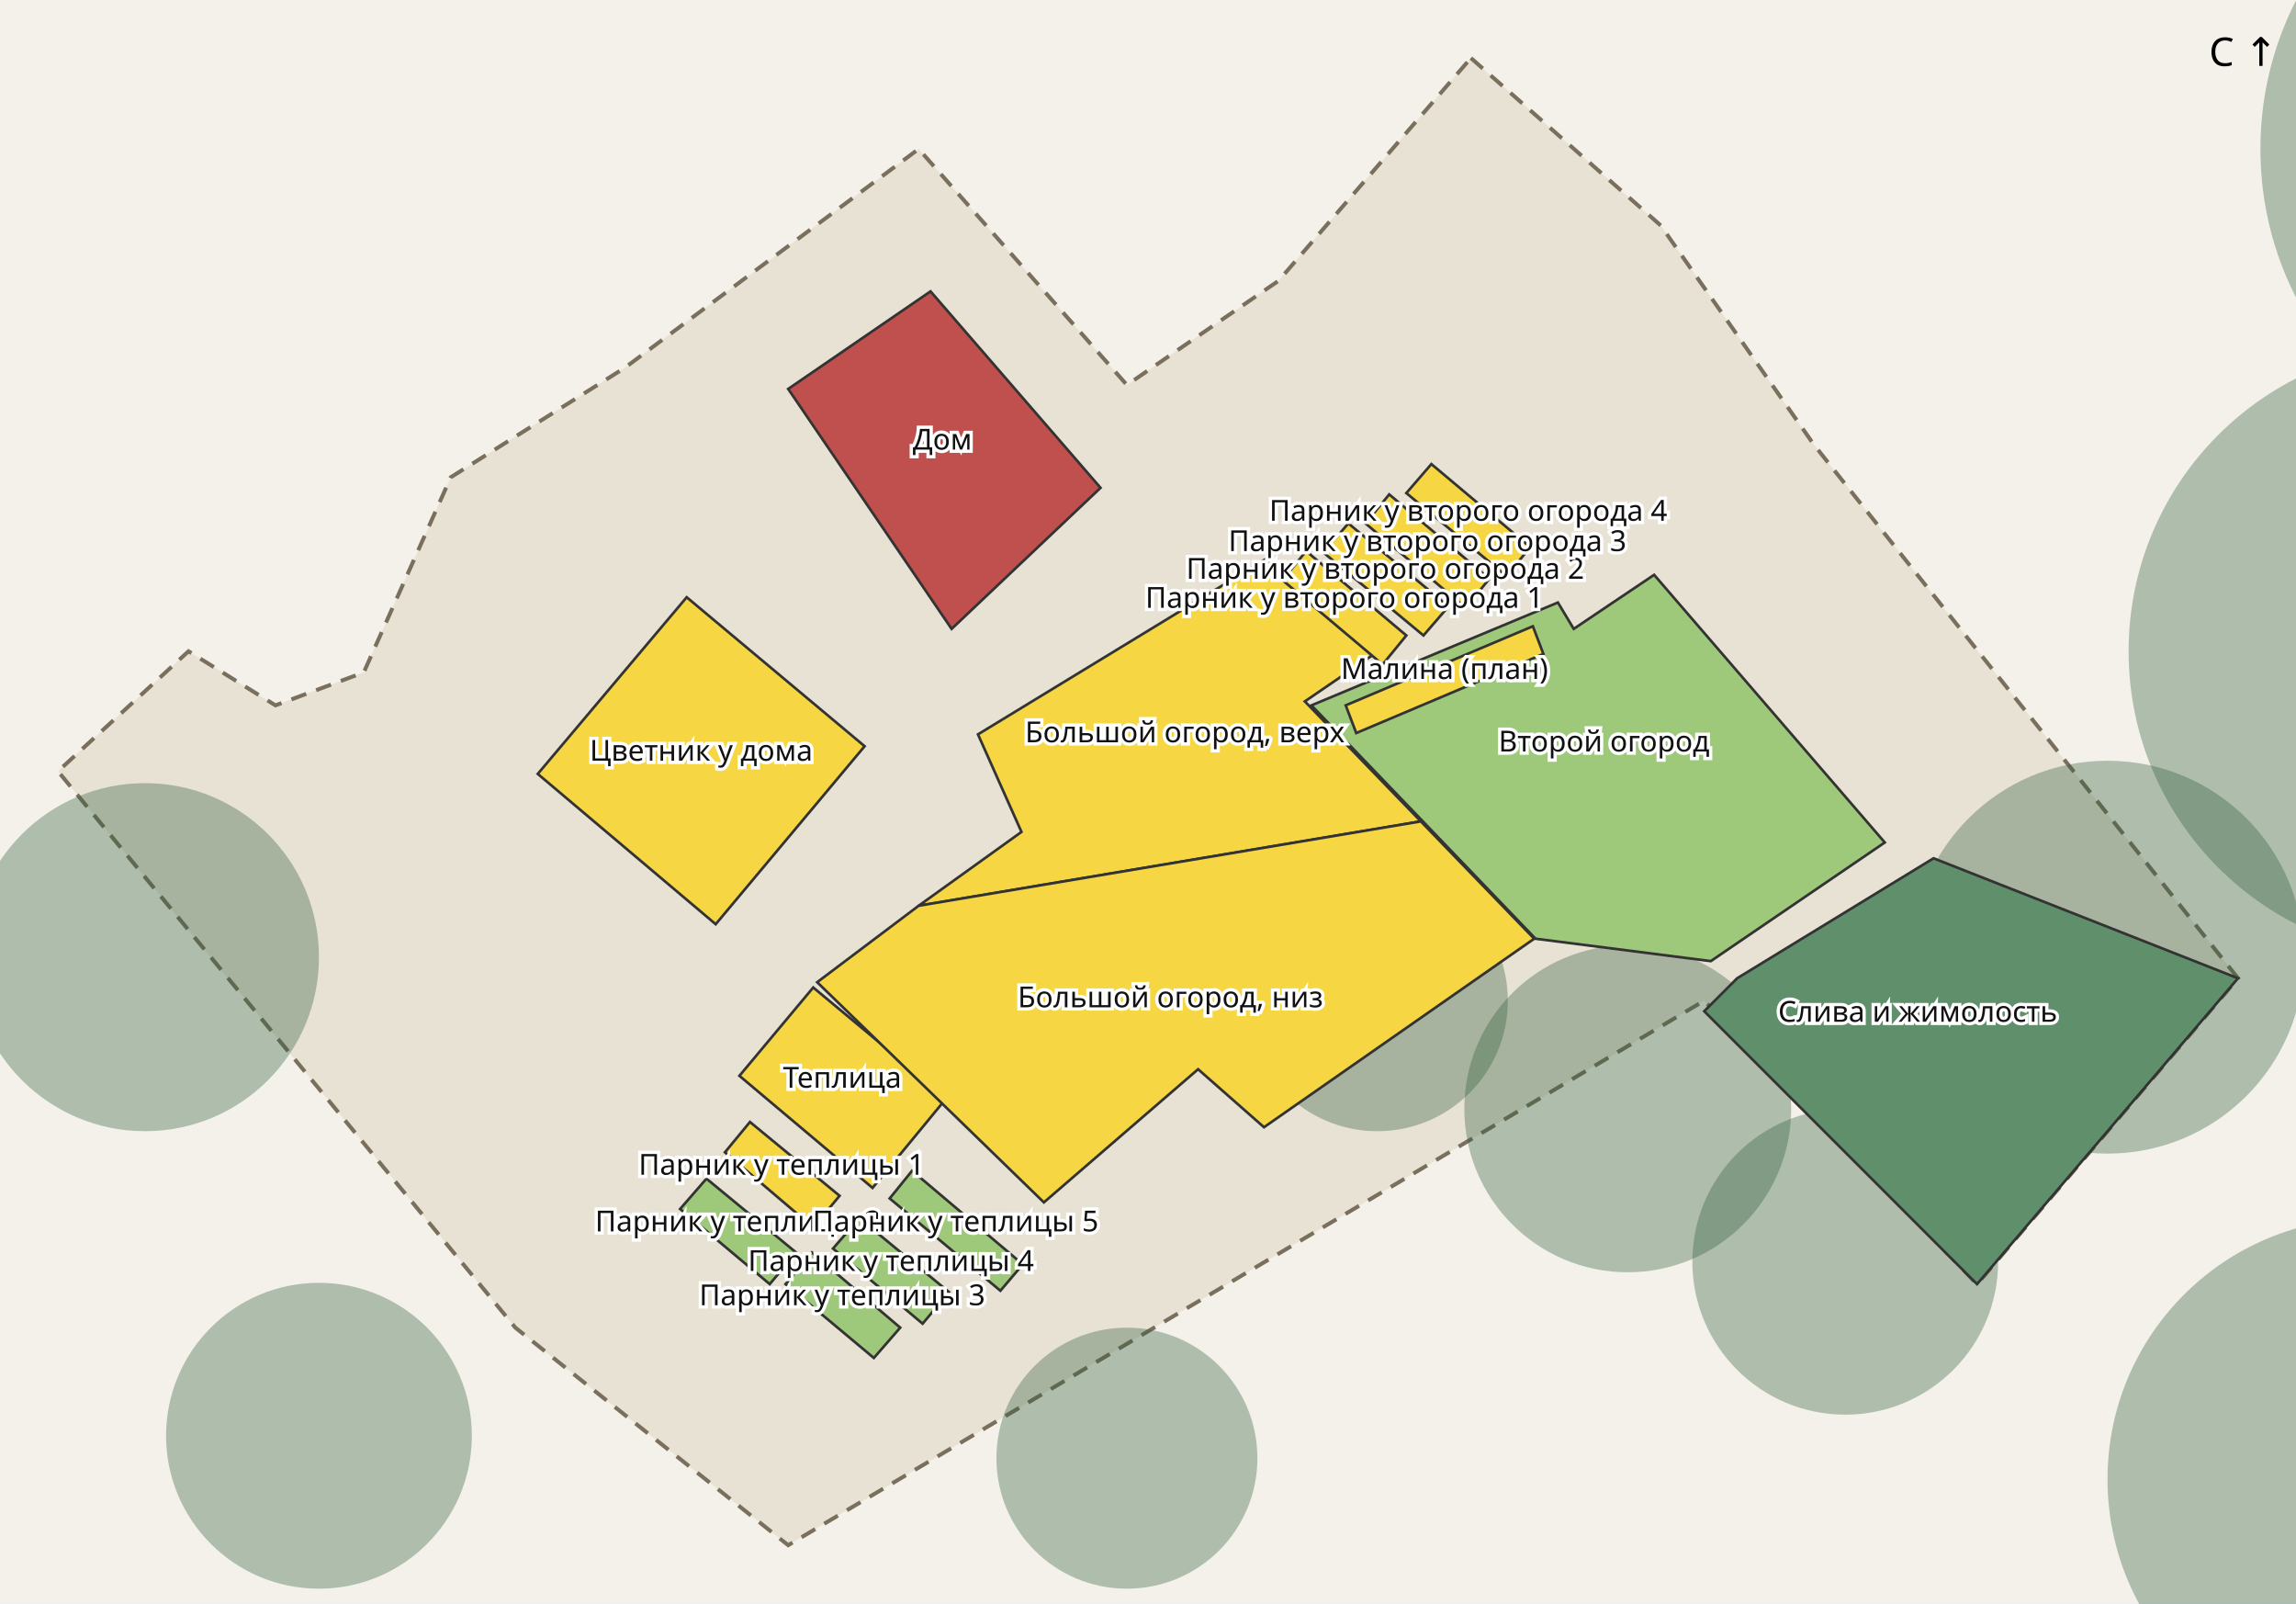
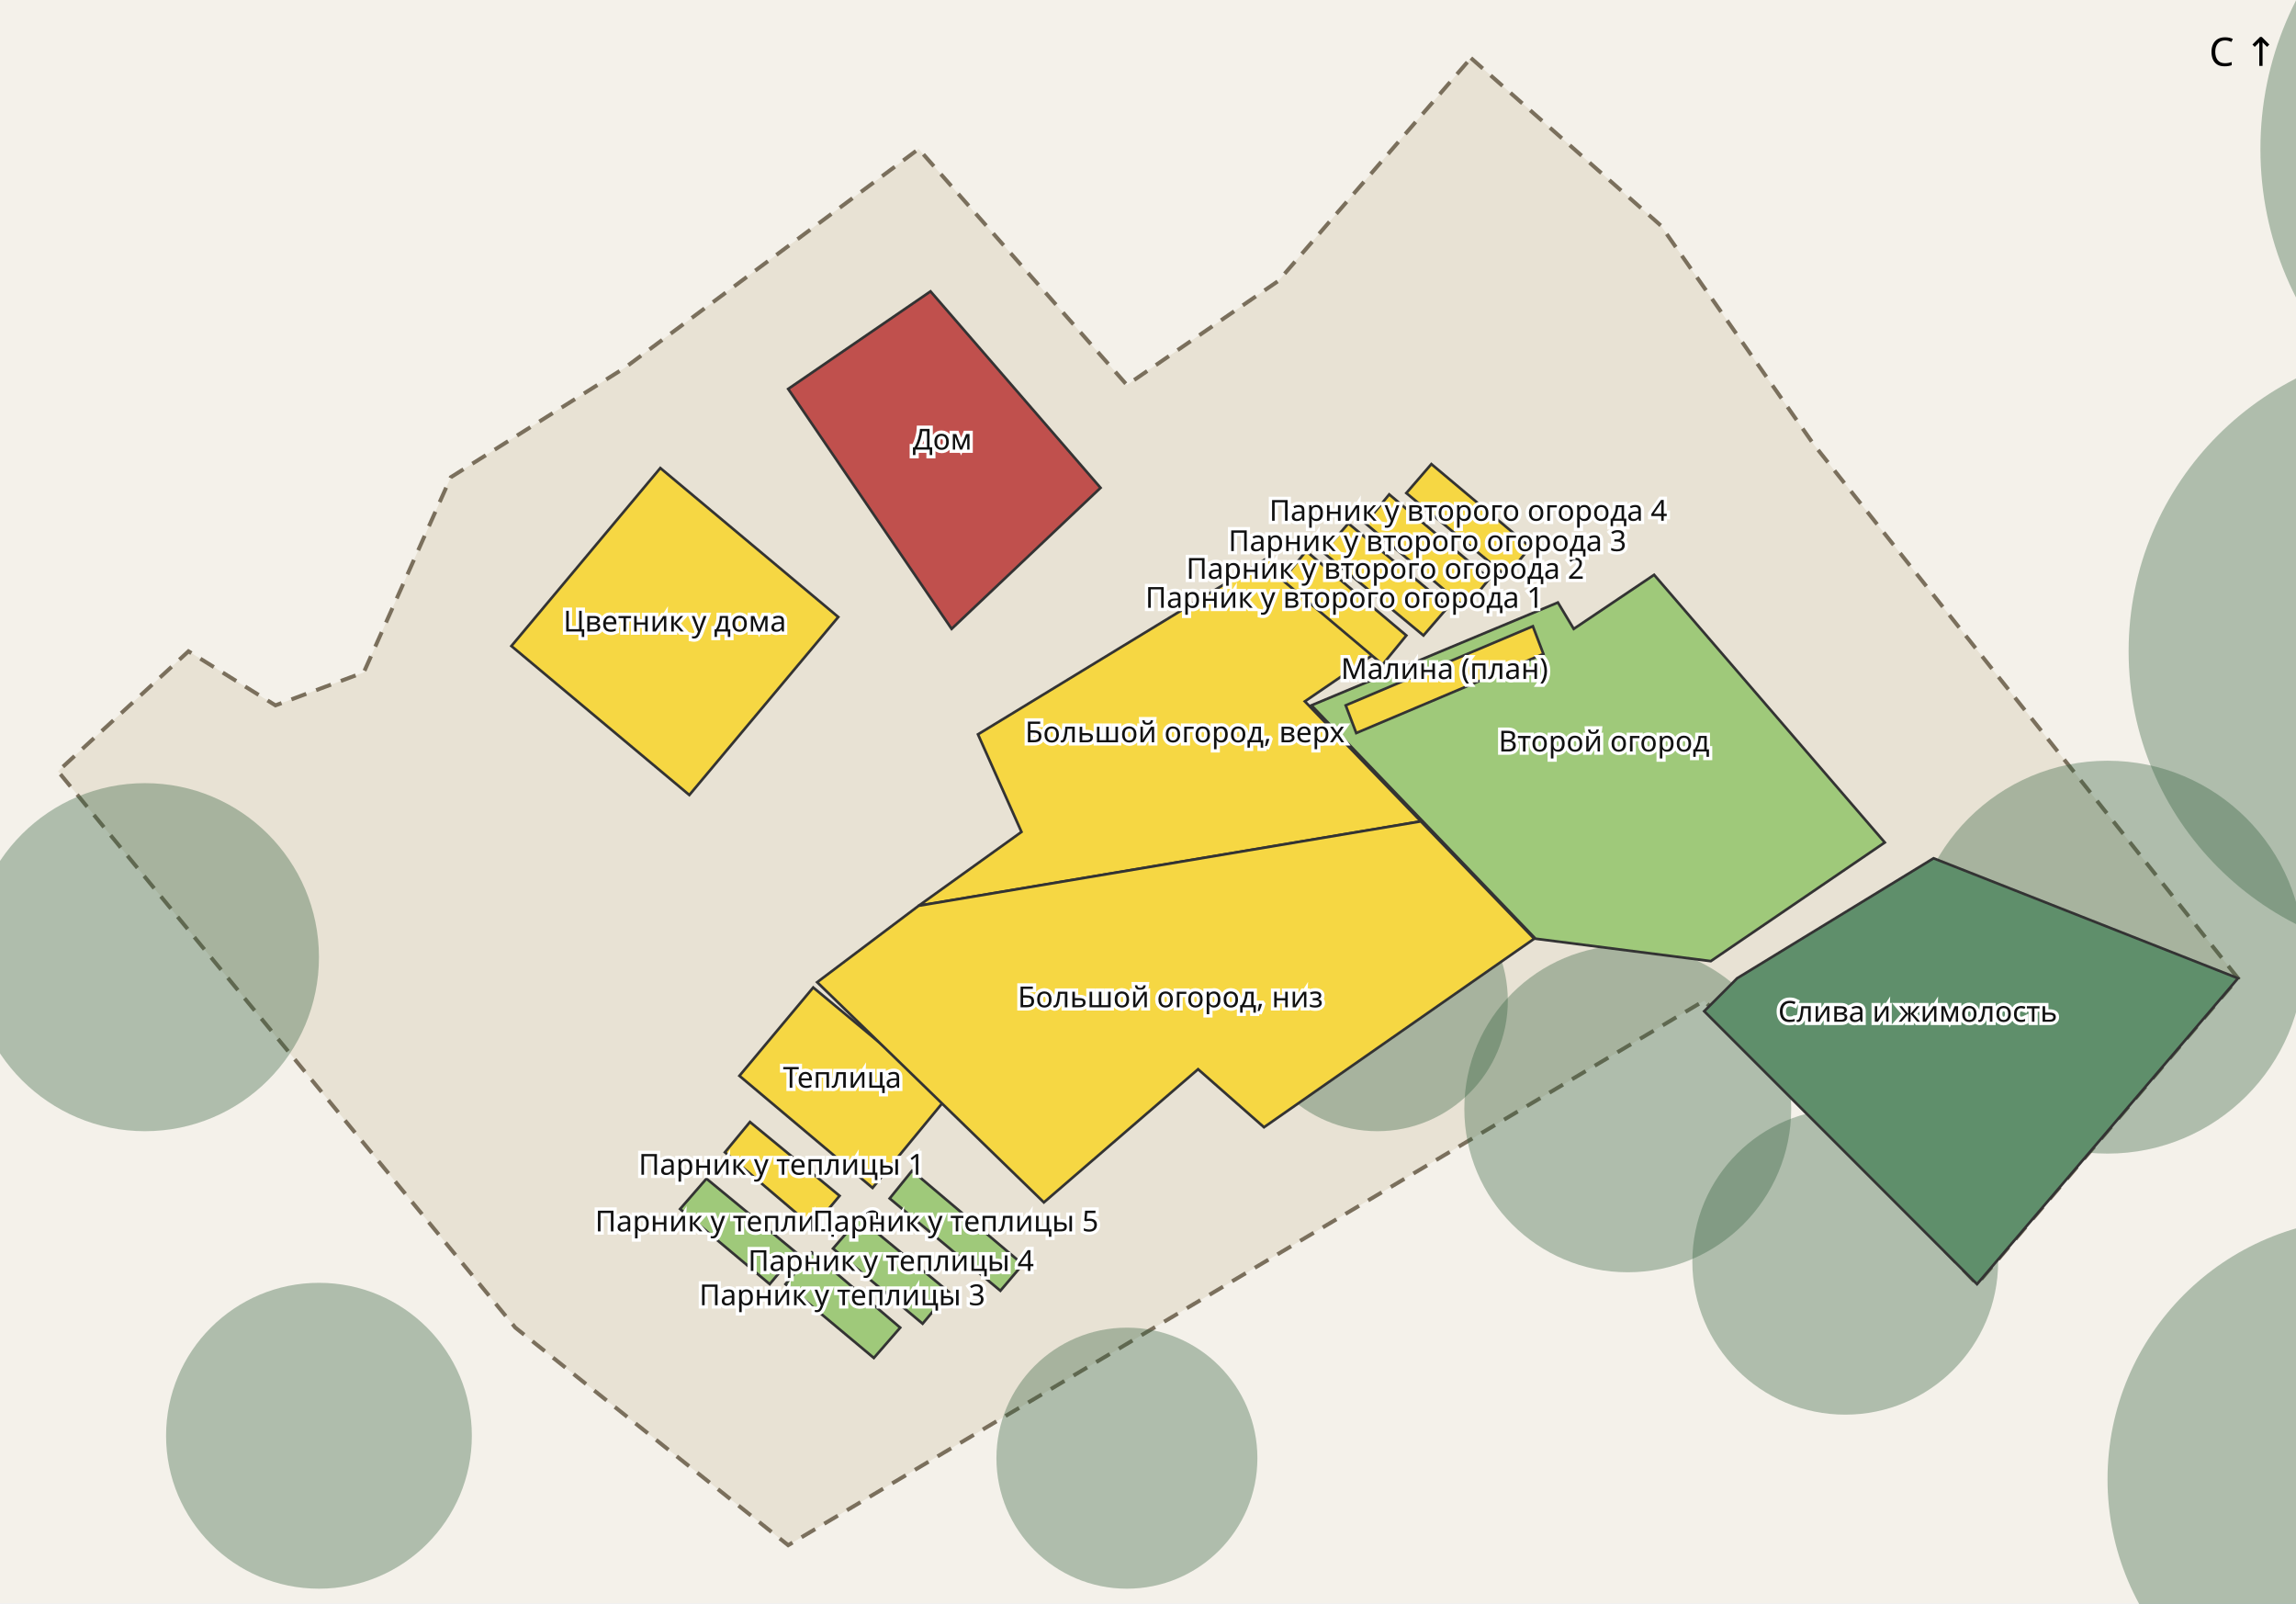
<svg xmlns="http://www.w3.org/2000/svg" viewBox="0 0 1742 1216" font-family="sans-serif">
  <rect width="1742" height="1216" fill="#f4f1ea" />
  <polygon points="1116,44 1260,171 1376,337 1698,742 1500,974 1293,759 598,1172 391,1007 44,585 143,494 209,535 276,510 342,362 474,279 697,113 855,292 970,213" fill="#e8e2d4" stroke="#7a6f5c" stroke-width="3" stroke-dasharray="12 8" />
  <circle cx="1045" cy="759" r="99" fill="#2f5d3a" opacity="0.35" />
  <circle cx="1235" cy="841" r="124" fill="#2f5d3a" opacity="0.35" />
  <circle cx="1400" cy="957" r="116" fill="#2f5d3a" opacity="0.35" />
  <circle cx="1599" cy="726" r="149" fill="#2f5d3a" opacity="0.35" />
  <circle cx="1847" cy="494" r="232" fill="#2f5d3a" opacity="0.35" />
  <circle cx="2046" cy="858" r="265" fill="#2f5d3a" opacity="0.35" />
  <circle cx="1797" cy="1122" r="198" fill="#2f5d3a" opacity="0.35" />
  <circle cx="855" cy="1106" r="99" fill="#2f5d3a" opacity="0.35" />
  <circle cx="1963" cy="113" r="248" fill="#2f5d3a" opacity="0.35" />
  <circle cx="110" cy="726" r="132" fill="#2f5d3a" opacity="0.35" />
  <circle cx="242" cy="1089" r="116" fill="#2f5d3a" opacity="0.35" />
  <polygon points="598,295 706,221 835,370 722,477" fill="#c0504d" stroke="#333" stroke-width="2" />
-   <polygon points="656,566 521,453 408,587 543,701" fill="#f6d743" stroke="#333" stroke-width="2" />
+   <polygon points="636,468 501,355 388,490 523,603" fill="#f6d743" stroke="#333" stroke-width="2" />
  <polygon points="662,901 718,833 617,749 561,816" fill="#f6d743" stroke="#333" stroke-width="2" />
  <polygon points="617,931 637,907 569,851 550,874" fill="#f6d743" stroke="#333" stroke-width="2" />
  <polygon points="584,974 604,950 536,894 516,917" fill="#9fc97a" stroke="#333" stroke-width="2" />
  <polygon points="663,1030 683,1007 616,950 596,974" fill="#9fc97a" stroke="#333" stroke-width="2" />
  <polygon points="700,1004 720,980 652,924 632,947" fill="#9fc97a" stroke="#333" stroke-width="2" />
  <polygon points="759,979 776,959 692,888 675,909" fill="#9fc97a" stroke="#333" stroke-width="2" />
  <polygon points="742,557 962,423 1050,491 990,532 1078,623 697,687 775,631" fill="#f6d743" stroke="#333" stroke-width="2" />
  <polygon points="697,687 1078,623 1164,712 959,855 909,811 792,912 620,745" fill="#f6d743" stroke="#333" stroke-width="2" />
  <polygon points="995,535 1182,457 1194,477 1255,436 1430,639 1298,729 1165,712" fill="#9fc97a" stroke="#333" stroke-width="2" />
  <polygon points="1049,504 1067,482 991,418 973,440" fill="#f6d743" stroke="#333" stroke-width="2" />
  <polygon points="1080,482 1099,460 1023,397 1004,419" fill="#f6d743" stroke="#333" stroke-width="2" />
  <polygon points="1112,461 1130,439 1054,375 1036,397" fill="#f6d743" stroke="#333" stroke-width="2" />
  <polygon points="1143,437 1161,415 1086,352 1067,374" fill="#f6d743" stroke="#333" stroke-width="2" />
  <polygon points="1171,496 1163,475 1021,535 1029,556" fill="#f6d743" stroke="#333" stroke-width="2" />
  <polygon points="1318,742 1467,651 1698,742 1500,974 1293,767" fill="#5f8f6b" stroke="#333" stroke-width="2" />
  <text x="715" y="341" font-size="22" text-anchor="middle" fill="#111" stroke="#fff" stroke-width="5" paint-order="stroke">Дом</text>
-   <text x="532" y="577" font-size="22" text-anchor="middle" fill="#111" stroke="#fff" stroke-width="5" paint-order="stroke">Цветник у дома</text>
+   <text x="512" y="479" font-size="22" text-anchor="middle" fill="#111" stroke="#fff" stroke-width="5" paint-order="stroke">Цветник у дома</text>
  <text x="639" y="825" font-size="22" text-anchor="middle" fill="#111" stroke="#fff" stroke-width="5" paint-order="stroke">Теплица</text>
  <text x="593" y="891" font-size="22" text-anchor="middle" fill="#111" stroke="#fff" stroke-width="5" paint-order="stroke">Парник у теплицы 1</text>
  <text x="560" y="934" font-size="22" text-anchor="middle" fill="#111" stroke="#fff" stroke-width="5" paint-order="stroke">Парник у теплицы 2</text>
  <text x="639" y="990" font-size="22" text-anchor="middle" fill="#111" stroke="#fff" stroke-width="5" paint-order="stroke">Парник у теплицы 3</text>
  <text x="676" y="964" font-size="22" text-anchor="middle" fill="#111" stroke="#fff" stroke-width="5" paint-order="stroke">Парник у теплицы 4</text>
  <text x="725" y="934" font-size="22" text-anchor="middle" fill="#111" stroke="#fff" stroke-width="5" paint-order="stroke">Парник у теплицы 5</text>
  <text x="899" y="563" font-size="22" text-anchor="middle" fill="#111" stroke="#fff" stroke-width="5" paint-order="stroke">Большой огород, верх</text>
  <text x="888" y="764" font-size="22" text-anchor="middle" fill="#111" stroke="#fff" stroke-width="5" paint-order="stroke">Большой огород, низ</text>
  <text x="1217" y="570" font-size="22" text-anchor="middle" fill="#111" stroke="#fff" stroke-width="5" paint-order="stroke">Второй огород</text>
  <text x="1020" y="461" font-size="22" text-anchor="middle" fill="#111" stroke="#fff" stroke-width="5" paint-order="stroke">Парник у второго огорода 1</text>
  <text x="1051" y="439" font-size="22" text-anchor="middle" fill="#111" stroke="#fff" stroke-width="5" paint-order="stroke">Парник у второго огорода 2</text>
  <text x="1083" y="418" font-size="22" text-anchor="middle" fill="#111" stroke="#fff" stroke-width="5" paint-order="stroke">Парник у второго огорода 3</text>
  <text x="1114" y="395" font-size="22" text-anchor="middle" fill="#111" stroke="#fff" stroke-width="5" paint-order="stroke">Парник у второго огорода 4</text>
  <text x="1096" y="515" font-size="22" text-anchor="middle" fill="#111" stroke="#fff" stroke-width="5" paint-order="stroke">Малина (план)</text>
  <text x="1455" y="775" font-size="22" text-anchor="middle" fill="#111" stroke="#fff" stroke-width="5" paint-order="stroke">Слива и жимолость</text>
  <text x="1702" y="50" font-size="30" text-anchor="middle">С ↑</text>
</svg>
